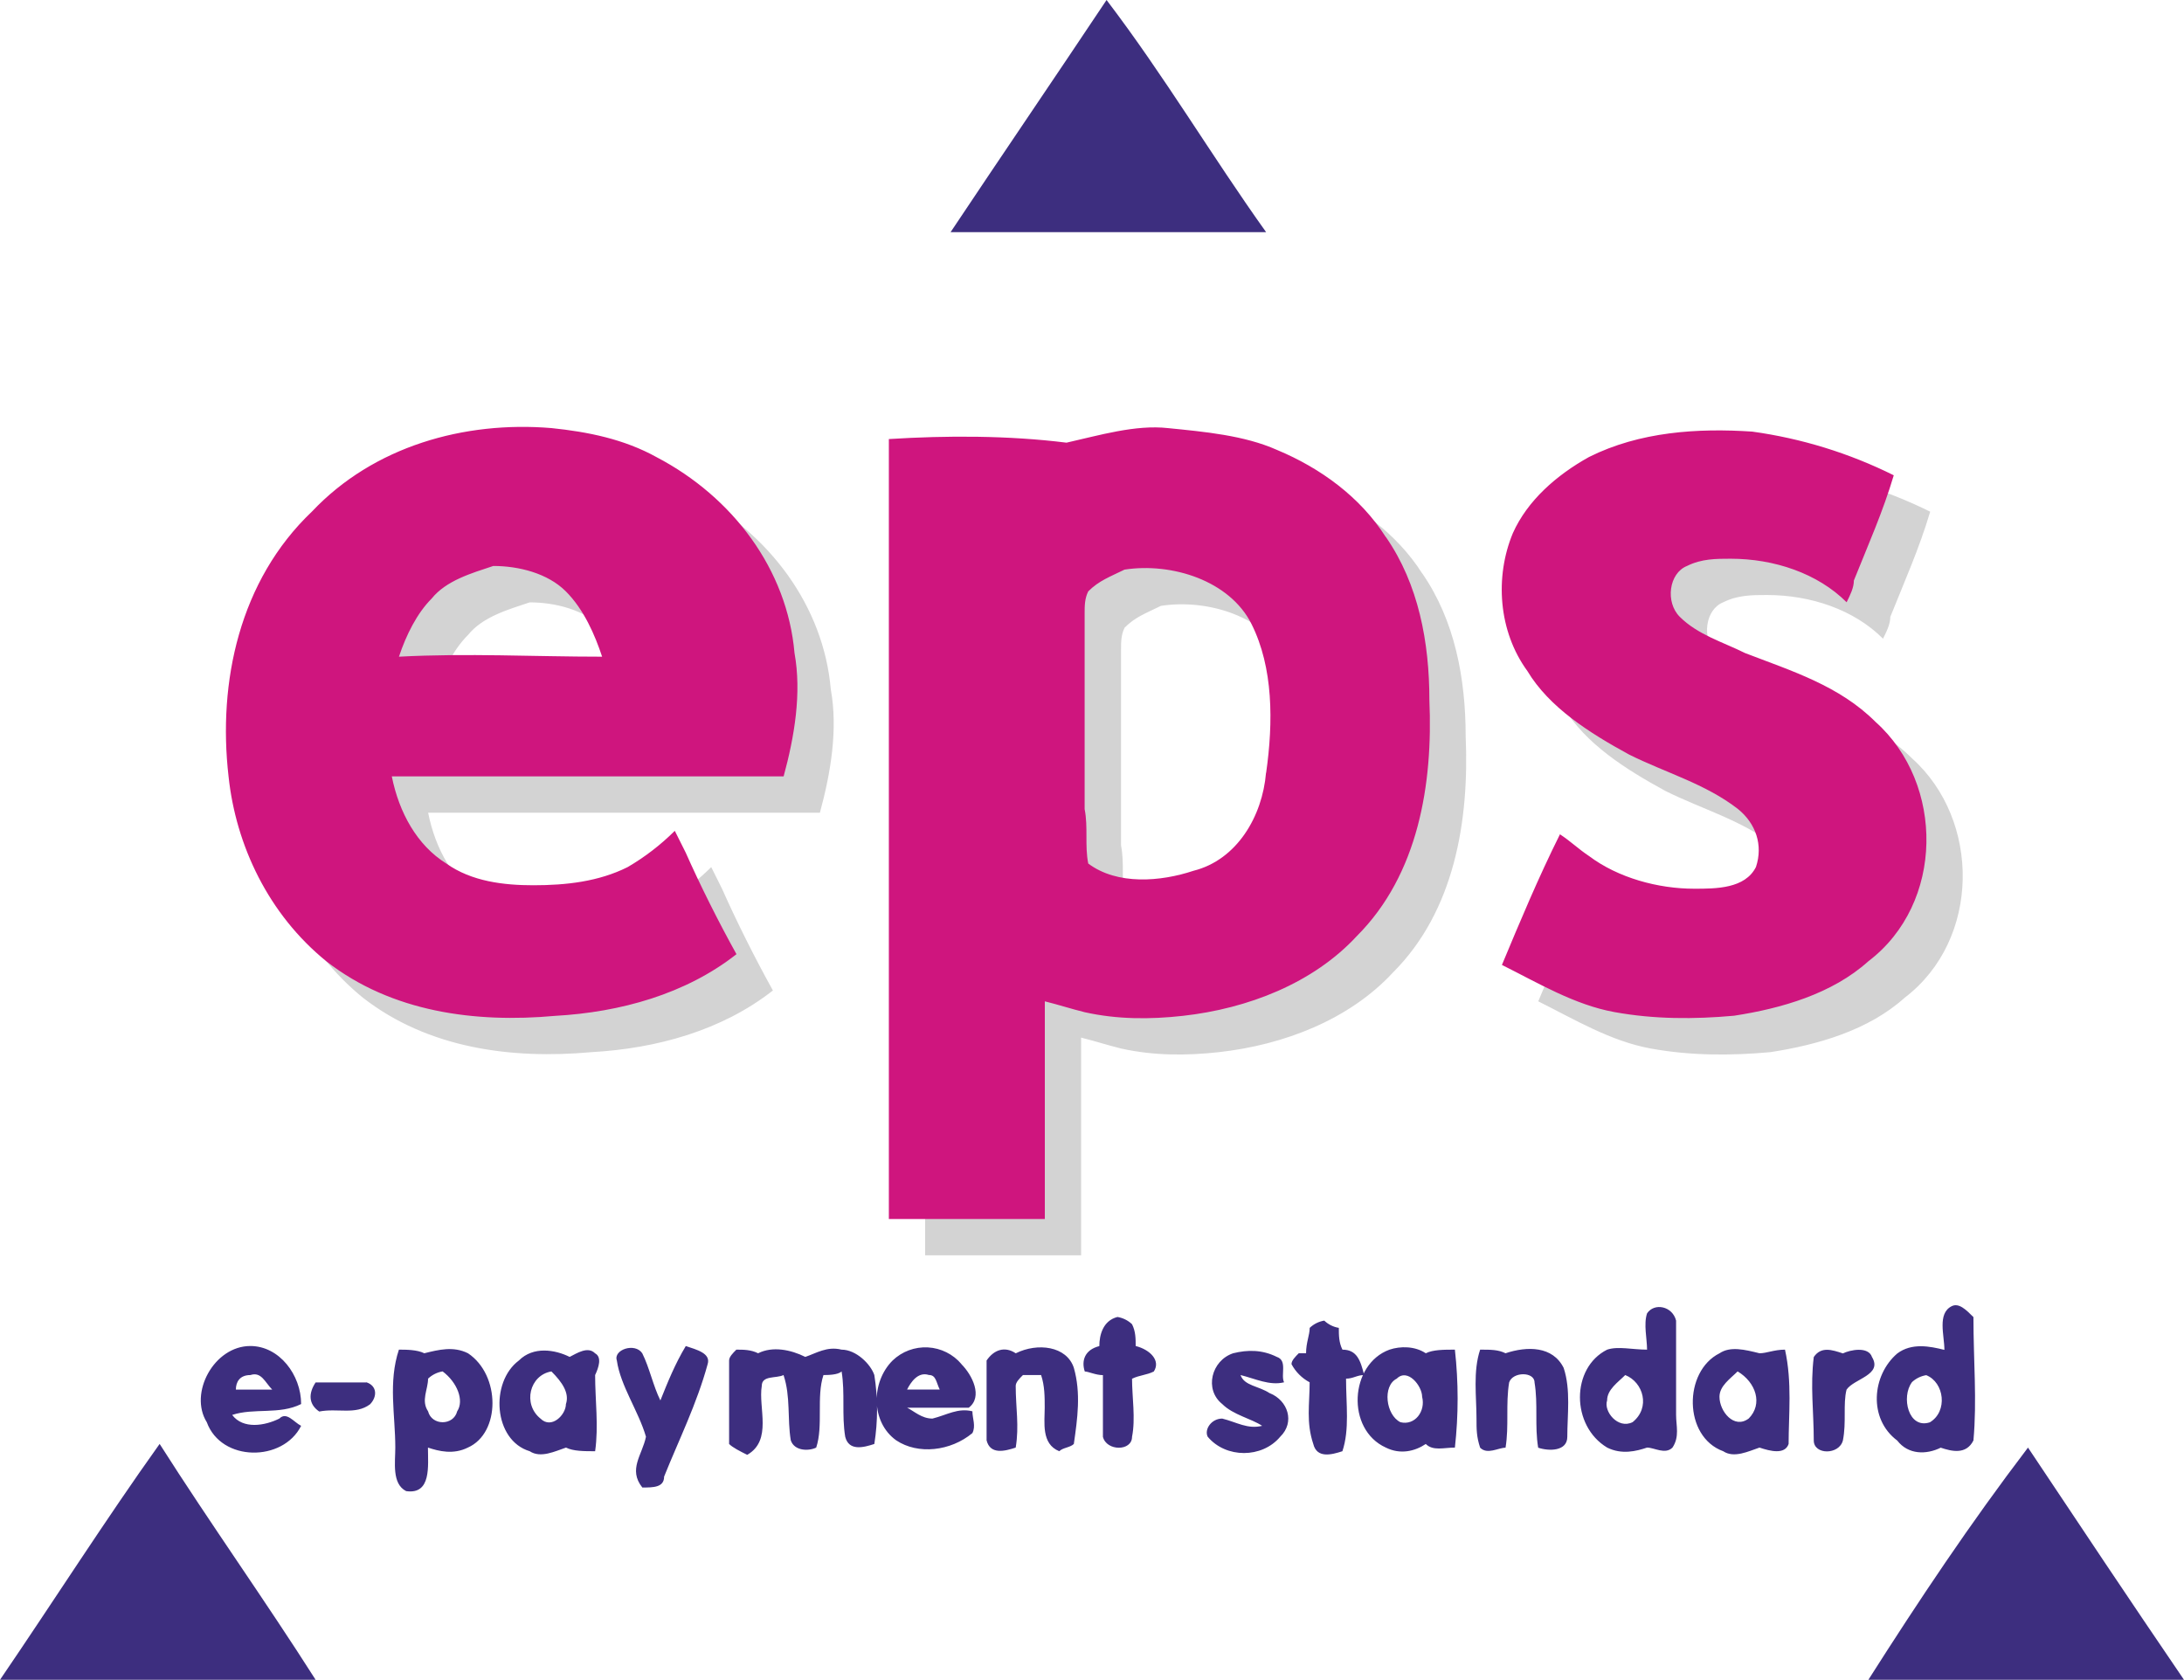
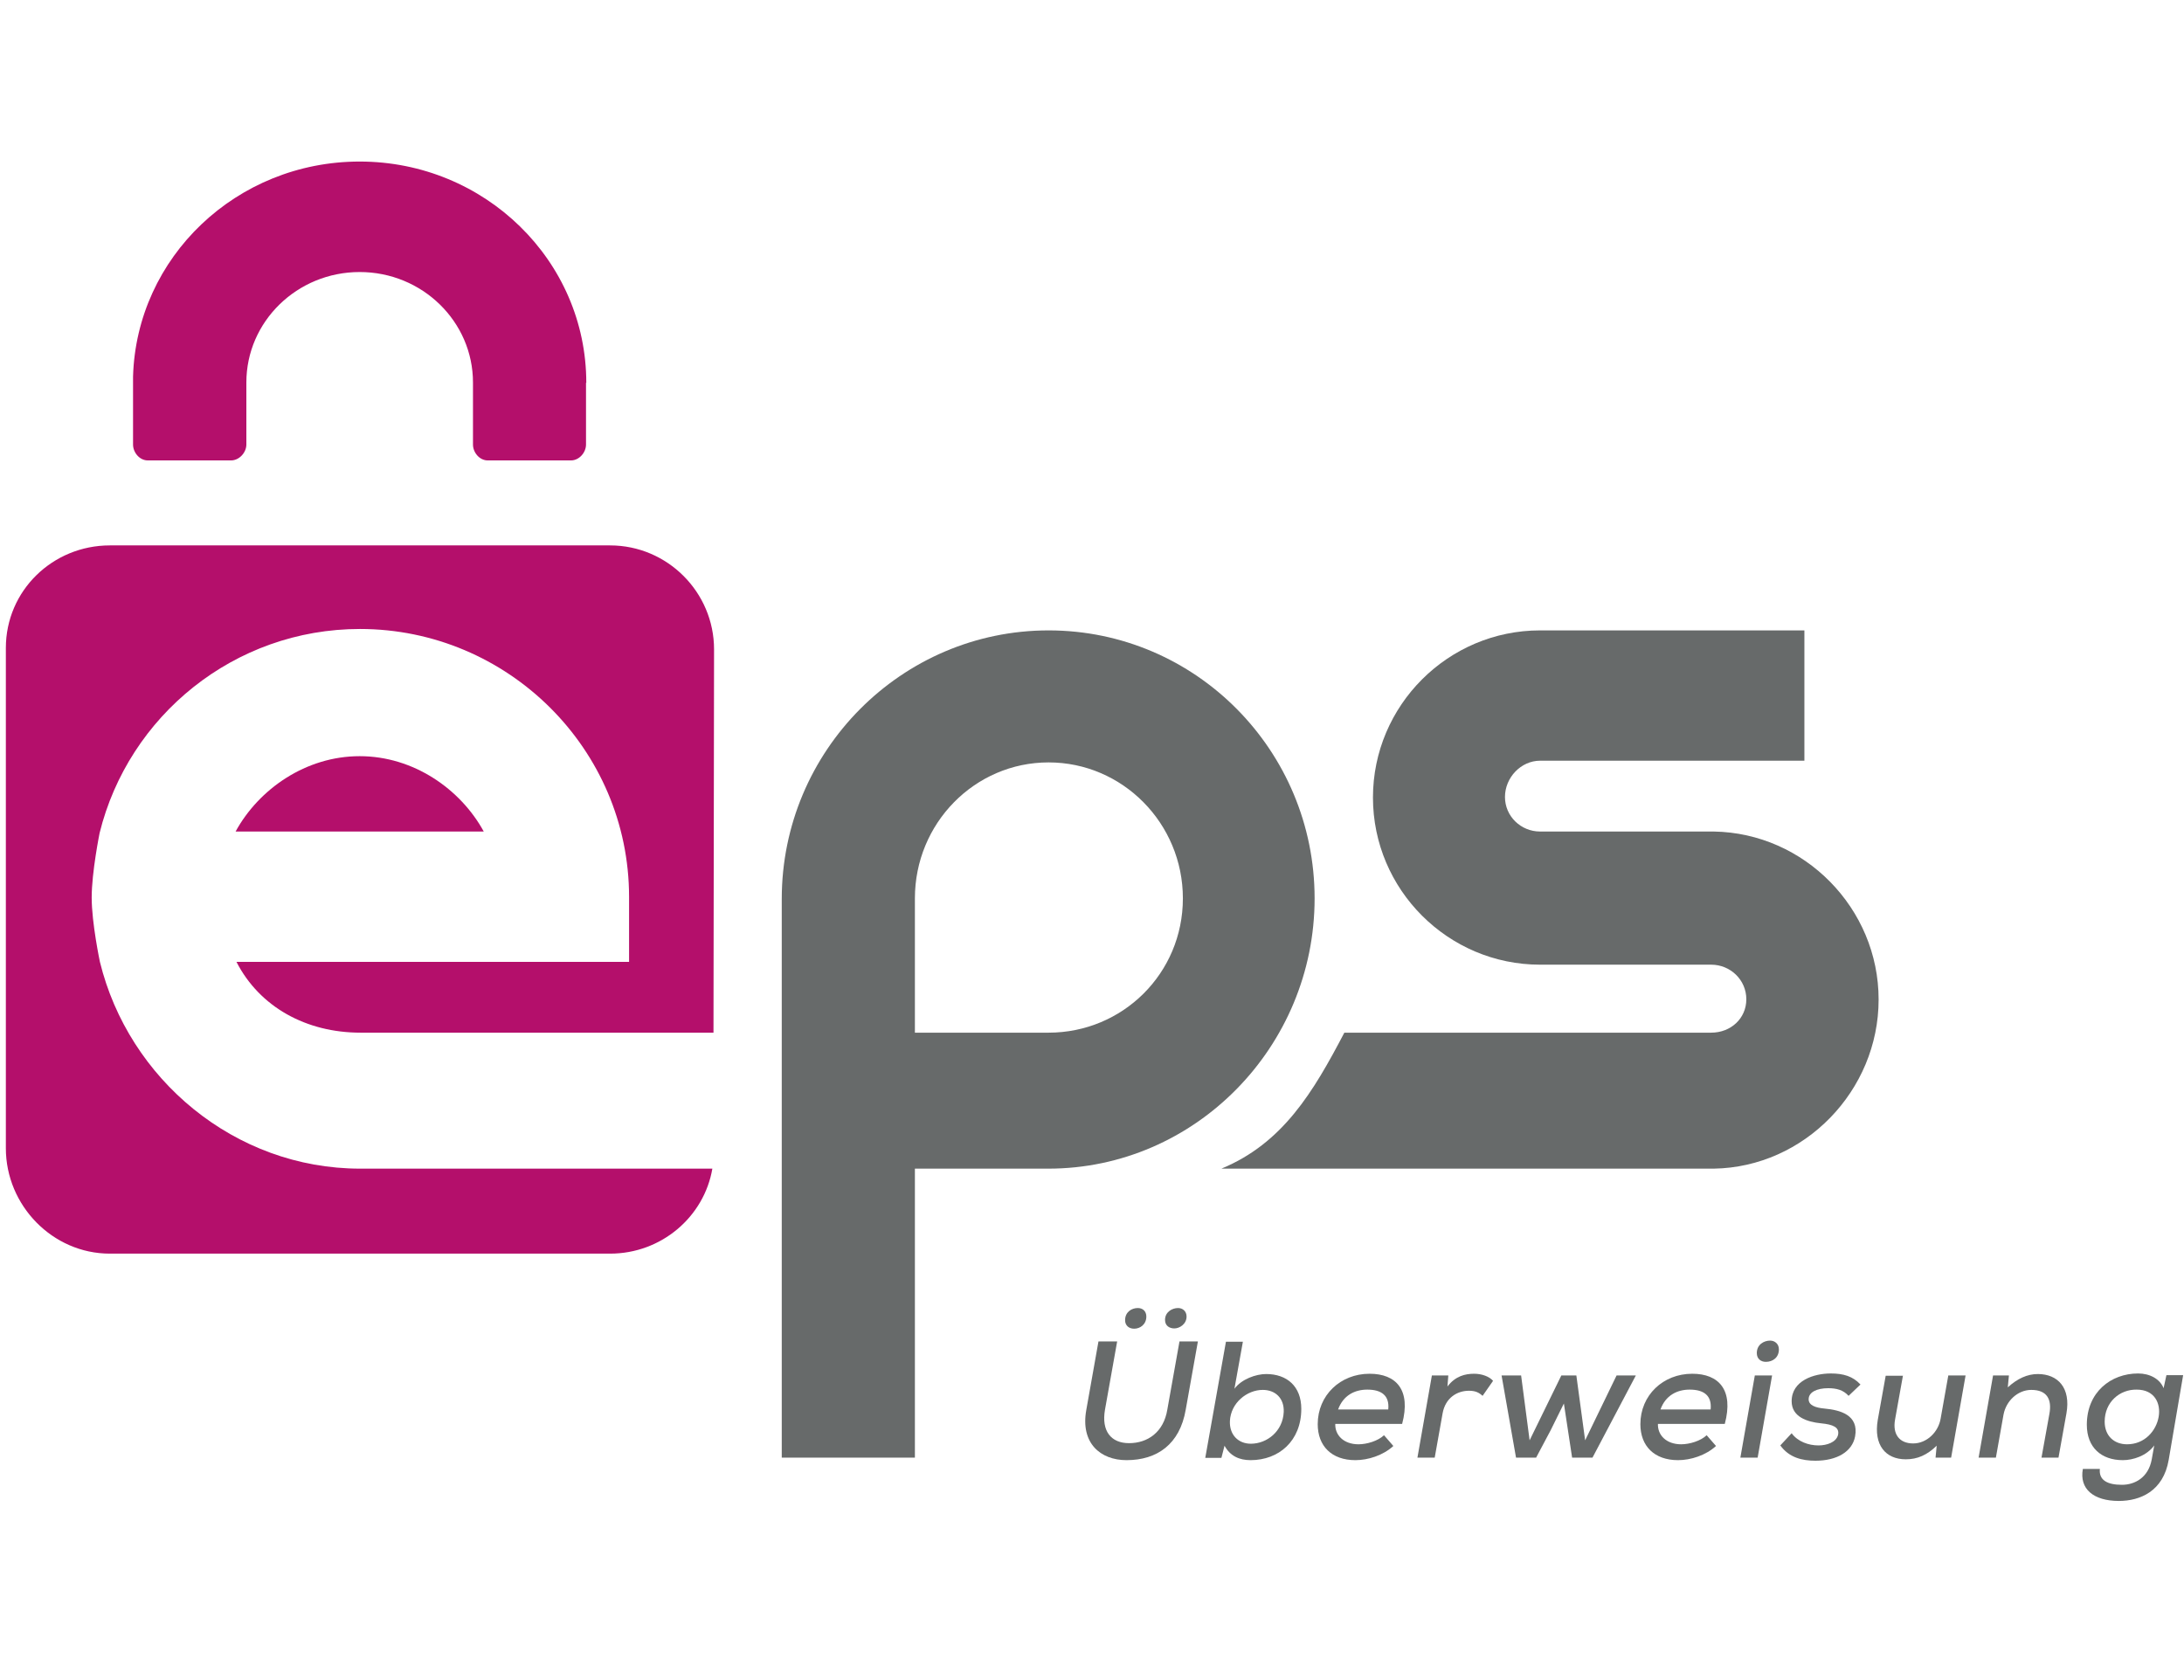
- <svg xmlns="http://www.w3.org/2000/svg" id="Layer_1" data-name="Layer 1" viewBox="0 0 750 576.83" preserveAspectRatio="xMidYMid meet">
-   <defs>
-     <style>.cls-1{fill:#3d2e7f;}.cls-2{fill:#d3d3d3;}.cls-3{fill:#cf157e;}</style>
-   </defs>
-   <path class="cls-1" d="M380,0c-17.44,26.16-36.13,53.57-53.57,79.73H434.8C416.11,53.57,399.92,26.16,380,0Zm10,462.21c0-2.49,0-5-1.25-7.48a9.44,9.44,0,0,0-5-2.49c-5,1.25-6.23,6.23-6.23,10-5,1.25-6.23,5-5,8.72,1.24,0,3.74,1.25,6.23,1.25v21.18c1.24,5,10,5,10,0,1.25-6.23,0-13.71,0-19.94,2.5-1.24,5-1.24,7.48-2.49C398.67,467.19,394.93,463.46,390,462.21Zm71,1.25c-1.24-2.5-1.24-5-1.24-7.48a9.5,9.5,0,0,1-5-2.49,9.44,9.44,0,0,0-5,2.49c0,2.49-1.25,5-1.25,8.72H446c-1.24,1.25-2.49,2.49-2.49,3.74a15.08,15.08,0,0,0,6.23,6.23c0,7.47-1.25,13.7,1.25,21.18,1.24,5,6.23,3.73,10,2.49,2.5-7.48,1.25-16.2,1.25-24.92,2.49,0,3.74-1.24,6.23-1.24C467.19,467.19,466,463.46,461,463.46Zm-225.49-1.25c-3.74,6.23-6.23,12.46-8.73,18.69-2.49-5-3.73-11.22-6.23-16.2-2.49-3.74-10-1.24-8.72,2.49,1.25,8.72,7.48,17.44,10,26.17-1.25,6.22-6.23,11.21-1.25,17.44,3.74,0,7.48,0,7.48-3.74,5-12.46,11.21-24.92,14.95-38.62C244.19,464.7,239.2,463.46,235.47,462.21ZM289,463.46c-5-1.25-8.72,1.24-12.46,2.49-5-2.49-11.21-3.74-16.2-1.25-2.49-1.24-5-1.24-7.47-1.24-1.25,1.24-2.49,2.49-2.49,3.73v28.66c1.24,1.24,3.73,2.49,6.22,3.73,8.73-5,3.74-16.19,5-23.67,0-3.73,5-2.49,7.47-3.73,2.49,7.47,1.25,14.95,2.49,22.42,1.25,3.74,6.23,3.74,8.73,2.49,2.49-7.47,0-17.44,2.49-24.91,1.24,0,5,0,6.23-1.25,1.24,7.48,0,14.95,1.24,22.43,1.25,5,6.23,3.73,10,2.49a75.17,75.17,0,0,0,0-23.67C299,468.44,294,463.46,289,463.46Zm59.8,1.24c-3.74-2.49-7.48-1.24-10,2.49V494.6c1.25,5,6.23,3.74,10,2.49,1.24-7.47,0-13.7,0-21.18,0-1.24,1.24-2.49,2.49-3.73h6.23c1.24,3.73,1.24,7.47,1.24,11.21,0,5-1.24,12.46,5,14.95,1.24-1.25,3.73-1.25,5-2.49,1.25-8.72,2.49-17.44,0-26.17C366.28,462.21,356.31,461,348.84,464.7Zm87.21,13.71c-3.74-2.5-8.72-2.5-10-6.23,5,1.24,10,3.73,14.95,2.49-1.25-2.49,1.25-7.48-2.49-8.72-5-2.49-10-2.49-15-1.25-7.48,2.49-10,12.46-3.74,17.44,3.74,3.74,10,5,13.7,7.48-5,1.24-8.72-1.25-13.7-2.49-3.74,0-6.23,3.73-5,6.23,6.23,7.47,18.68,7.47,24.91,0C444.77,488.37,442.28,480.9,436.05,478.41Zm81-13.71c-2.5-1.24-5-1.24-8.72-1.24-2.5,7.47-1.25,16.19-1.25,23.67,0,3.73,0,6.23,1.25,10,2.49,2.49,6.22,0,8.72,0,1.24-7.47,0-14.95,1.24-22.42,1.25-3.74,8.72-3.74,8.72,0,1.25,7.47,0,14.95,1.25,22.42,3.74,1.25,10,1.25,10-3.73,0-7.48,1.24-16.2-1.25-23.68C533.22,462.21,524.5,462.21,517,464.7ZM642.86,466c-1.25-3.74-7.48-2.49-10-1.25-3.74-1.24-7.47-2.49-10,1.25-1.24,10,0,18.68,0,28.65,0,5,8.72,5,10,0,1.25-6.23,0-12.46,1.25-17.44C636.63,473.42,646.59,472.18,642.86,466ZM103.41,489.62c-2.5-1.25-5-5-7.48-2.49-5,2.49-12.46,3.73-16.2-1.25,7.48-2.49,16.2,0,23.68-3.74,0-10-7.48-19.93-17.45-19.93-12.46,0-21.18,16.2-14.95,26.16C76,502.08,97.18,502.08,103.41,489.62ZM86,472.18c3.74-1.25,5,2.49,7.48,5H81C81,474.67,82.23,472.18,86,472.18Zm244.19-3.74a16.24,16.24,0,0,0-23.67-1.25c-7.48,7.48-7.48,21.18,1.24,27.41,7.48,5,18.69,3.74,26.17-2.49,1.24-2.49,0-5,0-7.48-5-1.24-8.72,1.25-13.71,2.5-3.73,0-6.23-2.5-8.72-3.74h21.18C337.62,479.65,333.89,472.18,330.15,468.44Zm-18.69,8.72c1.25-2.49,3.74-6.23,7.48-5,2.49,0,2.49,2.49,3.73,5ZM160.71,464.7c-5-2.49-10-1.24-15,0-2.49-1.24-6.23-1.24-8.72-1.24-3.73,11.21-1.24,22.42-1.24,33.63,0,5-1.25,12.46,3.73,14.95,8.73,1.25,7.48-8.72,7.48-14.95,3.74,1.25,8.72,2.49,13.7,0C171.93,492.11,171.93,472.18,160.71,464.7ZM157,484.63c-1.25,5-8.72,5-10,0-2.49-3.73,0-7.47,0-11.21a9.51,9.51,0,0,1,5-2.49C157,474.67,159.47,480.9,157,484.63Zm47.34-19.93c-2.49-2.49-6.23,0-8.72,1.25-5-2.49-12.46-3.74-17.44,1.24-10,7.48-8.72,27.41,3.73,31.15,3.74,2.49,8.72,0,12.46-1.25,2.49,1.25,6.23,1.25,10,1.25,1.24-8.72,0-17.44,0-26.16C205.56,469.68,206.81,466,204.32,464.7Zm-10,17.44c0,3.74-5,8.72-8.72,5-6.23-5-3.74-14.95,3.74-16.2C193.11,474.67,195.6,478.41,194.35,482.14ZM489.62,464.7c-3.74-2.49-8.72-2.49-12.46-1.24-13.7,5-15,27.4-1.25,33.63,5,2.49,10,1.25,13.71-1.24,2.49,2.49,6.23,1.24,10,1.24a151.27,151.27,0,0,0,0-33.63C495.85,463.46,492.11,463.46,489.62,464.7Zm-8.72,23.67c-5-2.49-6.23-12.46-1.25-14.95,3.74-3.74,8.72,2.49,8.72,6.23C489.62,484.63,485.88,489.62,480.9,488.37ZM565.61,451c-1.24,3.73,0,8.72,0,12.46-5,0-10-1.25-13.7,0-12.46,6.22-12.46,26.16,0,33.63,5,2.49,10,1.25,13.7,0,2.5,0,6.23,2.49,8.73,0,2.49-3.73,1.24-7.47,1.24-11.21V453.49C574.34,448.5,568.11,447.26,565.61,451Zm-5,37.37c-5,2.49-10-3.74-8.72-7.47,0-3.74,3.74-6.23,6.23-8.72C564.37,474.67,566.86,483.39,560.63,488.37Zm43.61-23.67c-5-1.24-10-2.49-13.71,0-12.46,6.23-12.46,28.66,1.25,33.64,3.73,2.49,8.72,0,12.46-1.25,3.73,1.25,8.72,2.49,10-1.24,0-10,1.25-21.18-1.24-32.39C609.22,463.46,606.73,464.7,604.24,464.7Zm-3.74,22.43c-5,3.73-10-2.5-10-7.48,0-3.74,3.74-6.23,6.23-8.72C603,474.67,605.48,482.14,600.5,487.13Zm66,10c3.74,1.25,8.72,2.49,11.21-2.49,1.25-13.7,0-27.41,0-42.36-2.49-2.49-5-5-7.47-3.74-5,2.5-2.5,10-2.5,15-5-1.25-11.21-2.5-16.19,1.24-8.72,7.48-10,22.43,0,29.9C655.32,499.58,661.54,499.58,666.53,497.09Zm-10-22.42a9.44,9.44,0,0,1,5-2.49c6.23,2.49,7.48,12.45,1.25,16.19C655.32,490.86,652.82,479.65,656.56,474.67Zm-530.73,0H108.39c-2.49,3.74-2.49,7.47,1.24,10,6.23-1.24,12.46,1.25,17.45-2.49C129.57,479.65,129.57,475.91,125.83,474.67ZM0,576.83H108.39c-17.44-27.41-36.13-53.57-53.57-81C36.13,522,18.69,549.42,0,576.83Zm696.43-79.74h0c-19.93,26.17-37.38,52.33-54.82,79.74H750C731.31,549.42,713.87,523.26,696.43,497.09Z" />
-   <path class="cls-2" d="M656.56,260.38c-12.46-12.46-28.65-17.44-44.85-23.67-7.47-3.74-16.2-6.23-22.42-12.46-5-5-3.74-14.95,2.49-17.44,5-2.49,10-2.49,15-2.49,14.95,0,29.9,5,39.86,15,1.25-2.49,2.5-5,2.5-7.48,5-12.45,10-23.67,13.7-36.13a158.14,158.14,0,0,0-48.59-14.95c-18.69-1.24-38.62,0-56.06,8.73C546.93,175.66,537,184.39,532,195.6c-6.23,15-5,33.64,5,47.34,7.48,12.46,21.18,21.18,34.88,28.65,12.46,6.23,26.17,10,37.38,18.69,6.23,5,8.72,12.46,6.23,19.94-3.74,7.47-13.71,7.47-21.18,7.47-12.46,0-26.16-3.74-36.13-11.21-3.74-2.49-6.23-5-10-7.48-7.47,14.95-13.7,29.9-19.93,44.85,12.46,6.23,24.92,13.71,38.62,16.2s27.41,2.49,41.11,1.25c16.2-2.5,33.64-7.48,46.1-18.69C680.23,322.67,680.23,281.56,656.56,260.38ZM238,169.44c-11.22-6.23-23.67-8.73-36.13-10-29.9-2.49-61.05,6.23-82.23,28.65C94.68,211.79,87.21,246.68,91,279.07c2.49,23.67,13.7,47.34,33.63,63.54,22.43,17.44,51.08,21.18,78.49,18.69,22.43-1.25,44.85-7.48,62.3-21.18-6.23-11.22-12.46-23.67-17.45-34.89l-3.73-7.47A80.39,80.39,0,0,1,228,310.22c-10,5-21.18,6.23-32.39,6.23-10,0-21.18-1.25-29.9-7.48-10-6.23-16.2-17.44-18.69-29.9H281.56c3.74-13.7,6.23-28.65,3.74-42.36C282.81,208.06,264.12,183.14,238,169.44ZM149.5,238c2.49-7.48,6.23-15,11.21-19.94,5-6.23,13.71-8.72,21.18-11.21,8.72,0,18.69,2.49,24.92,8.72s10,14.95,12.46,22.43C195.6,238,173.17,236.71,149.5,238Zm338.87-41.12c-8.72-13.7-22.42-23.67-37.37-29.9-11.22-5-24.92-6.23-37.38-7.47-11.21-1.25-23.67,2.49-34.88,5-19.94-2.49-41.12-2.49-61.05-1.24V431.06h53.57V356.31c5,1.25,8.72,2.49,13.71,3.74,11.21,2.49,22.42,2.49,33.63,1.25,22.43-2.5,44.86-11.22,59.81-27.41,21.17-21.18,26.16-52.33,24.91-81C503.32,233,499.58,213,488.37,196.84Zm-41.11,81c-1.25,14.95-10,29.9-24.92,33.64-11.21,3.74-26.16,5-36.13-2.49-1.24-6.23,0-12.46-1.24-18.69V223c0-2.5,0-5,1.24-7.48,3.74-3.74,7.48-5,12.46-7.47,16.2-2.5,36.13,3.73,43.61,18.68S449.75,260.38,447.26,277.82Z" />
-   <path class="cls-3" d="M644.1,247.92c-12.46-12.45-28.65-17.44-44.85-23.67-7.47-3.74-16.19-6.23-22.42-12.46-5-5-3.74-14.95,2.49-17.44,5-2.49,10-2.49,14.95-2.49,15,0,29.9,5,39.87,14.95,1.24-2.49,2.49-5,2.49-7.47,5-12.46,10-23.68,13.7-36.13a157.51,157.51,0,0,0-48.59-15c-18.68-1.25-38.62,0-56.06,8.72-11.21,6.23-21.18,15-26.16,26.16-6.23,15-5,33.64,5,47.34,7.48,12.46,21.18,21.18,34.89,28.66,12.45,6.23,26.16,10,37.37,18.68,6.23,5,8.72,12.46,6.23,19.94-3.74,7.47-13.7,7.47-21.18,7.47-12.46,0-26.16-3.73-36.13-11.21-3.74-2.49-6.23-5-10-7.48-7.47,15-13.7,29.91-19.93,44.86,12.46,6.22,24.92,13.7,38.62,16.19s27.41,2.49,41.11,1.25c16.2-2.49,33.64-7.48,46.1-18.69C667.77,310.22,667.77,269.1,644.1,247.92ZM225.5,157c-11.21-6.23-23.67-8.72-36.13-10-29.9-2.49-61.05,6.23-82.23,28.65-24.91,23.68-32.39,58.56-28.65,91C81,290.28,92.19,314,112.13,330.15c22.42,17.44,51.08,21.18,78.48,18.69,22.43-1.25,44.86-7.48,62.3-21.18-6.23-11.21-12.46-23.67-17.44-34.89q-1.87-3.74-3.74-7.47a80.39,80.39,0,0,1-16.2,12.46c-10,5-21.18,6.23-32.39,6.23-10,0-21.18-1.25-29.9-7.48-10-6.23-16.2-17.44-18.69-29.9H269.1c3.74-13.7,6.23-28.65,3.74-42.36C270.35,195.6,251.66,170.68,225.5,157ZM137,225.5c2.49-7.48,6.23-14.95,11.22-19.94,5-6.22,13.7-8.72,21.18-11.21,8.72,0,18.68,2.49,24.91,8.72s10,15,12.46,22.43C183.14,225.5,160.71,224.25,137,225.5Zm338.87-41.11c-8.72-13.71-22.42-23.68-37.37-29.9-11.21-5-24.92-6.23-37.38-7.48-11.21-1.25-23.67,2.49-34.88,5-19.93-2.49-41.11-2.49-61-1.24V418.6H358.8V343.85c5,1.25,8.72,2.5,13.71,3.74,11.21,2.49,22.42,2.49,33.64,1.25,22.42-2.49,44.85-11.22,59.8-27.41,21.18-21.18,26.16-52.33,24.91-81C490.86,220.51,487.13,200.58,475.91,184.39Zm-41.11,81c-1.25,14.95-10,29.9-24.92,33.63-11.21,3.74-26.16,5-36.13-2.49-1.24-6.23,0-12.46-1.24-18.69V210.55c0-2.49,0-5,1.24-7.48,3.74-3.73,7.48-5,12.46-7.47,16.2-2.49,36.13,3.74,43.61,18.69S437.29,247.92,434.8,265.37Z" />
+ <svg xmlns="http://www.w3.org/2000/svg" xmlns:xlink="http://www.w3.org/1999/xlink" version="1.1" id="Layer_1" x="0px" y="0px" viewBox="0 0 750 576.8" style="enable-background:new 0 0 750 576.8;" xml:space="preserve">
+   <style type="text/css">
+ 	.st0{fill:#676A6A;}
+ 	.st1{fill:none;stroke:#67696A;stroke-width:13;stroke-miterlimit:10;}
+ 	.st2{fill:#B40F6B;}
+ 	.st3{display:none;fill:none;}
+ 	.st4{display:none;fill:#3D2E7F;}
+ 	.st5{display:none;fill:#D3D3D3;}
+ 	.st6{display:none;fill:#CF157E;}
+ </style>
+   <symbol id="EPS-Logo" viewBox="-385 -236.3 770 472.8">
+     <path id="XMLID_367_" class="st0" d="M219,0L219,0h-61.3c-6.8,0-12.4,5.4-12.4,12.2S150.9,25,157.7,25H251v46h-93.3   c-32.5,0-59-26.5-59-59s26.5-59,59-59h60.4c6.8,0,12.4-5.4,12.4-12.2c0-6.8-5.5-11.8-12.4-11.8H88.6c-11-21-21.7-39-43.4-48H219   l0,0c32,0.5,58.2,27.5,58.2,59.7C277.2-27.1,251-0.5,219,0z" />
+     <g id="XMLID_207_">
+       <g id="XMLID_208_">
+         <path id="XMLID_209_" class="st1" d="M-86.6-223.6" />
+       </g>
+     </g>
+     <path id="XMLID_201_" class="st0" d="M-15.8,71C-67.7,71-110,28.5-110-23.8c0-0.6,0-2,0-2V-221h47v102h47.1c51.9,0,94,43.1,94,95.4   C78.1,28.6,36.1,71-15.8,71z M-15.8-71H-63v47.4c0,26.5,21.1,48,47.2,48s47.4-21.5,47.4-48C31.6-50.1,10.3-71-15.8-71z" />
+     <g id="XMLID_196_">
+       <g id="XMLID_198_">
+         <path id="XMLID_200_" class="st2" d="M-258.8-119c-44.4,0-81.8,31.7-91.9,73c0,0-2.9,13.7-2.9,22.7s2.8,22.8,2.8,22.8     c10.2,41.3,47.5,72,91.9,72c52.2,0,95-42.4,95-94.6V-46h-138.6c8.2-16,24.7-25,43.8-25h124.6l0.2,135.3     c0,20.2-16.5,36.7-36.7,36.7h-176.6c-20.2,0-36.7-16-36.7-36.2v-176.6c0-20.2,16.5-37.2,36.7-37.2h176.6c18.1,0,33.2,13,36.1,30     H-258.8z" />
+         <path id="XMLID_199_" class="st2" d="M-259,26.6c-19,0-35.6-11.6-43.8-26.6h87.6C-223.4,15-240,26.6-259,26.6z" />
+       </g>
+       <path id="XMLID_197_" class="st2" d="M-179,158.4c0,43.1-35.8,78.1-80,78.1c-43.5,0-78.8-33.8-80-75.9c0-0.2,0-0.4,0-0.5v-23.5    c0-2.8,2.3-5.6,5.2-5.6h29.4c2.9,0,5.4,2.8,5.4,5.6v21.9l0,0c0,21.5,17.9,39,40,39s40-17.5,40-39v-21.9c0-2.8,2.3-5.6,5.2-5.6    h29.4c2.9,0,5.3,2.8,5.3,5.6V158.4L-179,158.4z" />
+     </g>
+     <g id="XMLID_13_">
+       <path id="XMLID_192_" class="st0" d="M36.9-180l-4.3-24.1c-2.1-12.2-10.1-17.8-20.9-17.8c-9.2,0-16.3,6-14.2,17.7L1.8-180h6.6    l-4.3-24.1c-1.3-7.5,2.1-11.8,8.5-11.8c6.6,0,12.2,3.9,13.5,11.8l4.3,24.1H36.9z M11.2-172.5c0-2,1.5-3,3.2-3    c2.1,0,4.3,1.5,4.3,4.3c0,1.9-1.3,3-3,3C13.5-168.2,11.2-169.6,11.2-172.5z M25.3-172.4c0-2.1,1.6-3,3.3-3c1.8,0,4.3,1.5,4.3,4.2    c0,1.9-1.4,3-3,3C27.8-168.2,25.3-169.6,25.3-172.4z" />
+       <path id="XMLID_189_" class="st0" d="M52.8-180l-3-16.7c2.5,3.4,7.6,5.2,11.2,5.2c7.3,0,12.4-4.3,12.4-12.3    c0-11.3-7.9-18.1-17.9-18.1c-3.9,0-7.2,1.4-9.2,5.1l-1.1-4.3h-5.7l7.3,41H52.8z M48.2-208.1c-0.2-4.8,2.9-8,7.4-8    c5.7,0,11.3,4.4,11.6,11.2c0.2,4.9-3,7.8-7.4,7.8C54.2-197.1,48.5-201.7,48.2-208.1z" />
+       <path id="XMLID_186_" class="st0" d="M85.4-209c-0.2-4,2.9-7.3,8.2-7.3c3,0,6.9,1.2,9,3.2l3.3-3.8c-3.6-3.3-8.9-5-13.4-5    c-8.4,0-13.3,5-13.3,12.7c0,10.2,8,17.8,18.3,17.8c9.4,0,14.7-5.7,11.5-17.7H85.4z M104.1-204c0.5,5-2.5,7-7.4,7    c-4.4,0-8.5-2-10.3-7H104.1z" />
+       <path id="XMLID_184_" class="st0" d="M125.3-192l-0.3-3.9c2.8,3.7,6.3,4.5,9.4,4.5c2.8,0,5.4-1,6.7-2.5l-3.7-5.3    c-1.3,1.2-2.6,1.8-4.8,1.8c-4.2,0-8.3-2.5-9.3-7.9l-2.8-15.7h-6.1l5.1,29H125.3z" />
+       <path id="XMLID_182_" class="st0" d="M170.5-192l3.1-22.9l11.1,22.9h6.8l-15.3-29H169l-2.9,19.1l-4.7-9.5l-5.1-9.6h-7.1l-5.1,29    h6.9l3-22.9l11.2,22.9H170.5z" />
+       <path id="XMLID_179_" class="st0" d="M199.3-209c-0.2-4,2.9-7.3,8.2-7.3c3,0,6.9,1.2,9,3.2l3.3-3.8c-3.6-3.3-8.9-5-13.4-5    c-8.4,0-13.3,5-13.3,12.7c0,10.2,8,17.8,18.3,17.8c9.4,0,14.7-5.7,11.5-17.7H199.3z M217.9-204c0.5,5-2.5,7-7.4,7    c-4.4,0-8.5-2-10.3-7H217.9z" />
+       <path id="XMLID_168_" class="st0" d="M239.6-192l-5.1-29h-6.1l5.1,29H239.6z M234.2-184.1c0-2.1,1.5-3.1,3.2-3.1    c2.4,0,4.6,1.5,4.6,4.4c0,2-1.5,3.1-3.1,3.1C236.7-179.7,234.2-181.1,234.2-184.1z" />
+       <path id="XMLID_60_" class="st0" d="M266.6-199.2c-1.9,2.1-4.3,2.7-7.2,2.7c-4,0-6.9-1.4-6.9-3.9c0-2.1,2.3-3,5.7-3.3    c5.3-0.5,12.1-2.2,10.7-9.8c-1-5.4-6.4-8.6-14-8.6c-4.7,0-9.3,1.1-12.4,5.4l4,4.3c2.2-3,6-4.3,9.5-4.3c2.9,0,6.3,1.1,6.9,3.8    c0.5,2.6-1.8,3.6-6,4c-5,0.5-10.4,2.3-10.4,7.8c0,7.3,7.9,9.8,13.8,9.8c4.5,0,7.8-1,10.5-3.9L266.6-199.2z" />
+       <path id="XMLID_57_" class="st0" d="M285.8-192l-2.8-15.6c-0.9-5,1.4-8.4,6.4-8.4c4.8,0,8.9,4,9.7,8.8l2.7,15.2h6.1l-5.1-29h-5.5    l0.4,4.2c-3.4-3.3-6.8-4.8-10.9-4.8c-7.2,0-11.4,5.1-9.9,13.9l2.8,15.6H285.8z" />
+       <path id="XMLID_55_" class="st0" d="M334.7-221l2.8,15.5c0.9,5-0.8,8.4-6.4,8.4c-4.8,0-8.9-3.9-9.8-8.7l-2.7-15.2h-6.1l5.1,29h5.6    l-0.4-4.2c3.4,3.1,6.9,4.7,10.6,4.7c7.1,0,11.7-4.9,10.1-13.9l-2.8-15.6H334.7z" />
+       <path id="XMLID_15_" class="st0" d="M355.3-225c-0.4-4,2.7-5.6,7.8-5.6c4.5,0,9.3,2.5,10.5,8.9l0.9,5c-2.7-3.7-7.5-5.2-11.1-5.2    c-7.5,0-12.7,4.4-12.7,12.5c0,11.5,8.5,18.1,18.1,18.1c4.1,0,7.7-1.9,9-5.2l1,4.6h5.9l-5.1-29.9c-1.9-11.1-10.1-14.5-17.6-14.5    c-9,0-14,4.3-12.7,11.3H355.3z M357-208.3c0-5,3.3-8,7.9-8c12.6,0,16,19.3,3.4,19.3C362.3-196.9,357-201.4,357-208.3z" />
+     </g>
+     <rect id="XMLID_368_" x="-385" y="-236" class="st3" width="770" height="472" />
+   </symbol>
+   <path class="st4" d="M380,0c-17.4,26.2-36.1,53.6-53.6,79.7h108.4C416.1,53.6,399.9,26.2,380,0z M390,462.2c0-2.5,0-5-1.2-7.5  c-1.4-1.3-3.1-2.2-5-2.5c-5,1.2-6.2,6.2-6.2,10c-5,1.2-6.2,5-5,8.7c1.2,0,3.7,1.2,6.2,1.2v21.2c1.2,5,10,5,10,0  c1.2-6.2,0-13.7,0-19.9c2.5-1.2,5-1.2,7.5-2.5C398.7,467.2,394.9,463.5,390,462.2z M461,463.5c-1.2-2.5-1.2-5-1.2-7.5  c-1.9-0.3-3.6-1.2-5-2.5c-1.9,0.3-3.6,1.2-5,2.5c0,2.5-1.2,5-1.2,8.7H446c-1.2,1.2-2.5,2.5-2.5,3.7c1.4,2.7,3.6,4.8,6.2,6.2  c0,7.5-1.2,13.7,1.2,21.2c1.2,5,6.2,3.7,10,2.5c2.5-7.5,1.2-16.2,1.2-24.9c2.5,0,3.7-1.2,6.2-1.2C467.2,467.2,466,463.5,461,463.5z   M235.5,462.2c-3.7,6.2-6.2,12.5-8.7,18.7c-2.5-5-3.7-11.2-6.2-16.2c-2.5-3.7-10-1.2-8.7,2.5c1.2,8.7,7.5,17.4,10,26.2  c-1.2,6.2-6.2,11.2-1.2,17.4c3.7,0,7.5,0,7.5-3.7c5-12.5,11.2-24.9,14.9-38.6C244.2,464.7,239.2,463.5,235.5,462.2L235.5,462.2z   M289,463.5c-5-1.2-8.7,1.2-12.5,2.5c-5-2.5-11.2-3.7-16.2-1.2c-2.5-1.2-5-1.2-7.5-1.2c-1.2,1.2-2.5,2.5-2.5,3.7v28.7  c1.2,1.2,3.7,2.5,6.2,3.7c8.7-5,3.7-16.2,5-23.7c0-3.7,5-2.5,7.5-3.7c2.5,7.5,1.2,15,2.5,22.4c1.2,3.7,6.2,3.7,8.7,2.5  c2.5-7.5,0-17.4,2.5-24.9c1.2,0,5,0,6.2-1.2c1.2,7.5,0,15,1.2,22.4c1.2,5,6.2,3.7,10,2.5c1.3-7.8,1.3-15.8,0-23.7  C299,468.4,294,463.5,289,463.5z M348.8,464.7c-3.7-2.5-7.5-1.2-10,2.5v27.4c1.2,5,6.2,3.7,10,2.5c1.2-7.5,0-13.7,0-21.2  c0-1.2,1.2-2.5,2.5-3.7h6.2c1.2,3.7,1.2,7.5,1.2,11.2c0,5-1.2,12.5,5,15c1.2-1.2,3.7-1.2,5-2.5c1.2-8.7,2.5-17.4,0-26.2  C366.3,462.2,356.3,461,348.8,464.7L348.8,464.7z M436,478.4c-3.7-2.5-8.7-2.5-10-6.2c5,1.2,10,3.7,15,2.5c-1.2-2.5,1.2-7.5-2.5-8.7  c-5-2.5-10-2.5-15-1.2c-7.5,2.5-10,12.5-3.7,17.4c3.7,3.7,10,5,13.7,7.5c-5,1.2-8.7-1.2-13.7-2.5c-3.7,0-6.2,3.7-5,6.2  c6.2,7.5,18.7,7.5,24.9,0C444.8,488.4,442.3,480.9,436,478.4L436,478.4z M517,464.7c-2.5-1.2-5-1.2-8.7-1.2  c-2.5,7.5-1.2,16.2-1.2,23.7c0,3.7,0,6.2,1.2,10c2.5,2.5,6.2,0,8.7,0c1.2-7.5,0-15,1.2-22.4c1.2-3.7,8.7-3.7,8.7,0  c1.2,7.5,0,15,1.2,22.4c3.7,1.2,10,1.2,10-3.7c0-7.5,1.2-16.2-1.2-23.7C533.2,462.2,524.5,462.2,517,464.7L517,464.7z M642.9,466  c-1.2-3.7-7.5-2.5-10-1.2c-3.7-1.2-7.5-2.5-10,1.2c-1.2,10,0,18.7,0,28.6c0,5,8.7,5,10,0c1.2-6.2,0-12.5,1.2-17.4  C636.6,473.4,646.6,472.2,642.9,466z M103.4,489.6c-2.5-1.2-5-5-7.5-2.5c-5,2.5-12.5,3.7-16.2-1.2c7.5-2.5,16.2,0,23.7-3.7  c0-10-7.5-19.9-17.5-19.9c-12.5,0-21.2,16.2-14.9,26.2C76,502.1,97.2,502.1,103.4,489.6z M86,472.2c3.7-1.2,5,2.5,7.5,5H81  C81,474.7,82.2,472.2,86,472.2z M330.2,468.4c-5.8-6.9-16-7.7-22.9-2c-0.3,0.2-0.5,0.5-0.8,0.7c-7.5,7.5-7.5,21.2,1.2,27.4  c7.5,5,18.7,3.7,26.2-2.5c1.2-2.5,0-5,0-7.5c-5-1.2-8.7,1.2-13.7,2.5c-3.7,0-6.2-2.5-8.7-3.7h21.2  C337.6,479.6,333.9,472.2,330.2,468.4L330.2,468.4z M311.5,477.2c1.2-2.5,3.7-6.2,7.5-5c2.5,0,2.5,2.5,3.7,5H311.5z M160.7,464.7  c-5-2.5-10-1.2-15,0c-2.5-1.2-6.2-1.2-8.7-1.2c-3.7,11.2-1.2,22.4-1.2,33.6c0,5-1.2,12.5,3.7,15c8.7,1.2,7.5-8.7,7.5-15  c3.7,1.2,8.7,2.5,13.7,0C171.9,492.1,171.9,472.2,160.7,464.7z M157,484.6c-1.2,5-8.7,5-10,0c-2.5-3.7,0-7.5,0-11.2  c1.4-1.3,3.1-2.2,5-2.5C157,474.7,159.5,480.9,157,484.6z M204.3,464.7c-2.5-2.5-6.2,0-8.7,1.2c-5-2.5-12.5-3.7-17.4,1.2  c-10,7.5-8.7,27.4,3.7,31.1c3.7,2.5,8.7,0,12.5-1.2c2.5,1.2,6.2,1.2,10,1.2c1.2-8.7,0-17.4,0-26.2  C205.6,469.7,206.8,466,204.3,464.7L204.3,464.7z M194.3,482.1c0,3.7-5,8.7-8.7,5c-6.2-5-3.7-15,3.7-16.2  C193.1,474.7,195.6,478.4,194.3,482.1L194.3,482.1z M489.6,464.7c-3.7-2.5-8.7-2.5-12.5-1.2c-13.7,5-15,27.4-1.2,33.6  c5,2.5,10,1.2,13.7-1.2c2.5,2.5,6.2,1.2,10,1.2c1.2-11.2,1.2-22.5,0-33.6C495.9,463.5,492.1,463.5,489.6,464.7z M480.9,488.4  c-5-2.5-6.2-12.5-1.2-15c3.7-3.7,8.7,2.5,8.7,6.2C489.6,484.6,485.9,489.6,480.9,488.4L480.9,488.4z M565.6,451  c-1.2,3.7,0,8.7,0,12.5c-5,0-10-1.2-13.7,0c-12.5,6.2-12.5,26.2,0,33.6c5,2.5,10,1.2,13.7,0c2.5,0,6.2,2.5,8.7,0  c2.5-3.7,1.2-7.5,1.2-11.2v-32.4C574.3,448.5,568.1,447.3,565.6,451z M560.6,488.4c-5,2.5-10-3.7-8.7-7.5c0-3.7,3.7-6.2,6.2-8.7  C564.4,474.7,566.9,483.4,560.6,488.4L560.6,488.4z M604.2,464.7c-5-1.2-10-2.5-13.7,0c-12.5,6.2-12.5,28.7,1.2,33.6  c3.7,2.5,8.7,0,12.5-1.2c3.7,1.2,8.7,2.5,10-1.2c0-10,1.2-21.2-1.2-32.4C609.2,463.5,606.7,464.7,604.2,464.7L604.2,464.7z   M600.5,487.1c-5,3.7-10-2.5-10-7.5c0-3.7,3.7-6.2,6.2-8.7C603,474.7,605.5,482.1,600.5,487.1L600.5,487.1z M666.5,497.1  c3.7,1.2,8.7,2.5,11.2-2.5c1.2-13.7,0-27.4,0-42.4c-2.5-2.5-5-5-7.5-3.7c-5,2.5-2.5,10-2.5,15c-5-1.2-11.2-2.5-16.2,1.2  c-8.7,7.5-10,22.4,0,29.9C655.3,499.6,661.5,499.6,666.5,497.1L666.5,497.1z M656.5,474.7c1.4-1.3,3.1-2.2,5-2.5  c6.2,2.5,7.5,12.5,1.2,16.2C655.3,490.9,652.8,479.6,656.5,474.7L656.5,474.7z M125.8,474.7h-17.4c-2.5,3.7-2.5,7.5,1.2,10  c6.2-1.2,12.5,1.2,17.5-2.5C129.6,479.6,129.6,475.9,125.8,474.7L125.8,474.7z M0,576.8h108.4c-17.4-27.4-36.1-53.6-53.6-81  C36.1,522,18.7,549.4,0,576.8z M696.4,497.1L696.4,497.1c-19.9,26.2-37.4,52.3-54.8,79.7H750C731.3,549.4,713.9,523.3,696.4,497.1  L696.4,497.1z" />
+   <path class="st5" d="M656.6,260.4c-12.5-12.5-28.7-17.4-44.8-23.7c-7.5-3.7-16.2-6.2-22.4-12.5c-5-5-3.7-14.9,2.5-17.4  c5-2.5,10-2.5,15-2.5c15,0,29.9,5,39.9,15c1.2-2.5,2.5-5,2.5-7.5c5-12.4,10-23.7,13.7-36.1c-15.3-7.6-31.7-12.6-48.6-14.9  c-18.7-1.2-38.6,0-56.1,8.7c-11.3,6.2-21.2,14.9-26.2,26.1c-6.2,15-5,33.6,5,47.3c7.5,12.5,21.2,21.2,34.9,28.6  c12.5,6.2,26.2,10,37.4,18.7c6.2,5,8.7,12.5,6.2,19.9c-3.7,7.5-13.7,7.5-21.2,7.5c-12.5,0-26.2-3.7-36.1-11.2c-3.7-2.5-6.2-5-10-7.5  c-7.5,15-13.7,29.9-19.9,44.9c12.5,6.2,24.9,13.7,38.6,16.2s27.4,2.5,41.1,1.2c16.2-2.5,33.6-7.5,46.1-18.7  C680.2,322.7,680.2,281.6,656.6,260.4z M238,169.4c-11.2-6.2-23.7-8.7-36.1-10c-29.9-2.5-61.1,6.2-82.2,28.6  c-25,23.7-32.4,58.6-28.6,91c2.5,23.7,13.7,47.3,33.6,63.5c22.4,17.4,51.1,21.2,78.5,18.7c22.4-1.2,44.9-7.5,62.3-21.2  c-6.2-11.2-12.5-23.7-17.4-34.9l-3.7-7.5c-4.9,4.8-10.3,9-16.2,12.5c-10,5-21.2,6.2-32.4,6.2c-10,0-21.2-1.2-29.9-7.5  c-10-6.2-16.2-17.4-18.7-29.9h134.5c3.7-13.7,6.2-28.6,3.7-42.4C282.8,208.1,264.1,183.1,238,169.4z M149.5,238  c2.5-7.5,6.2-15,11.2-19.9c5-6.2,13.7-8.7,21.2-11.2c8.7,0,18.7,2.5,24.9,8.7s10,14.9,12.5,22.4C195.6,238,173.2,236.7,149.5,238z   M488.4,196.9c-8.7-13.7-22.4-23.7-37.4-29.9c-11.2-5-24.9-6.2-37.4-7.5c-11.2-1.2-23.7,2.5-34.9,5c-19.9-2.5-41.1-2.5-61-1.2v267.8  h53.6v-74.8c5,1.2,8.7,2.5,13.7,3.7c11.2,2.5,22.4,2.5,33.6,1.2c22.4-2.5,44.9-11.2,59.8-27.4c21.2-21.2,26.2-52.3,24.9-81  C503.3,233,499.6,213,488.4,196.9L488.4,196.9z M447.3,277.9c-1.2,15-10,29.9-24.9,33.6c-11.2,3.7-26.2,5-36.1-2.5  c-1.2-6.2,0-12.5-1.2-18.7V223c0-2.5,0-5,1.2-7.5c3.7-3.7,7.5-5,12.5-7.5c16.2-2.5,36.1,3.7,43.6,18.7S449.8,260.4,447.3,277.9  L447.3,277.9z" />
+   <path class="st6" d="M644.1,247.9c-12.5-12.4-28.7-17.4-44.8-23.7c-7.5-3.7-16.2-6.2-22.4-12.5c-5-5-3.7-14.9,2.5-17.4  c5-2.5,10-2.5,15-2.5c15,0,29.9,5,39.9,14.9c1.2-2.5,2.5-5,2.5-7.5c5-12.5,10-23.7,13.7-36.1c-15.3-7.6-31.7-12.7-48.6-15  c-18.7-1.2-38.6,0-56.1,8.7c-11.2,6.2-21.2,15-26.2,26.2c-6.2,15-5,33.6,5,47.3c7.5,12.5,21.2,21.2,34.9,28.7  c12.5,6.2,26.2,10,37.4,18.7c6.2,5,8.7,12.5,6.2,19.9c-3.7,7.5-13.7,7.5-21.2,7.5c-12.5,0-26.2-3.7-36.1-11.2c-3.7-2.5-6.2-5-10-7.5  c-7.5,15-13.7,29.9-19.9,44.9c12.5,6.2,24.9,13.7,38.6,16.2s27.4,2.5,41.1,1.2c16.2-2.5,33.6-7.5,46.1-18.7  C667.8,310.2,667.8,269.1,644.1,247.9z M225.5,157c-11.2-6.2-23.7-8.7-36.1-10c-29.9-2.5-61.1,6.2-82.2,28.6  c-24.9,23.7-32.4,58.6-28.7,91c2.5,23.6,13.7,47.4,33.6,63.5c22.4,17.4,51.1,21.2,78.5,18.7c22.4-1.2,44.9-7.5,62.3-21.2  c-6.2-11.2-12.5-23.7-17.4-34.9c-1.2-2.5-2.5-5-3.7-7.5c-4.8,4.8-10.3,9-16.2,12.5c-10,5-21.2,6.2-32.4,6.2c-10,0-21.2-1.2-29.9-7.5  c-10-6.2-16.2-17.4-18.7-29.9h134.6c3.7-13.7,6.2-28.6,3.7-42.4C270.4,195.6,251.7,170.7,225.5,157z M137,225.5  c2.5-7.5,6.2-14.9,11.2-19.9c5-6.2,13.7-8.7,21.2-11.2c8.7,0,18.7,2.5,24.9,8.7s10,15,12.5,22.4C183.1,225.5,160.7,224.2,137,225.5z   M475.9,184.4c-8.7-13.7-22.4-23.7-37.4-29.9c-11.2-5-24.9-6.2-37.4-7.5c-11.2-1.2-23.7,2.5-34.9,5c-19.9-2.5-41.1-2.5-61-1.2v267.8  h53.6v-74.8c5,1.2,8.7,2.5,13.7,3.7c11.2,2.5,22.4,2.5,33.6,1.2c22.4-2.5,44.9-11.2,59.8-27.4c21.2-21.2,26.2-52.3,24.9-81  C490.9,220.5,487.1,200.6,475.9,184.4L475.9,184.4z M434.8,265.4c-1.2,15-10,29.9-24.9,33.6c-11.2,3.7-26.2,5-36.1-2.5  c-1.2-6.2,0-12.5-1.2-18.7v-67.3c0-2.5,0-5,1.2-7.5c3.7-3.7,7.5-5,12.5-7.5c16.2-2.5,36.1,3.7,43.6,18.7S437.3,247.9,434.8,265.4  L434.8,265.4z" />
+   <use xlink:href="#EPS-Logo" width="770" height="472.8" id="XMLID_202_" x="-385" y="-236.3" transform="matrix(0.9728 0 0 -0.9728 375.4687 285.5419)" style="overflow:visible;" />
</svg>
